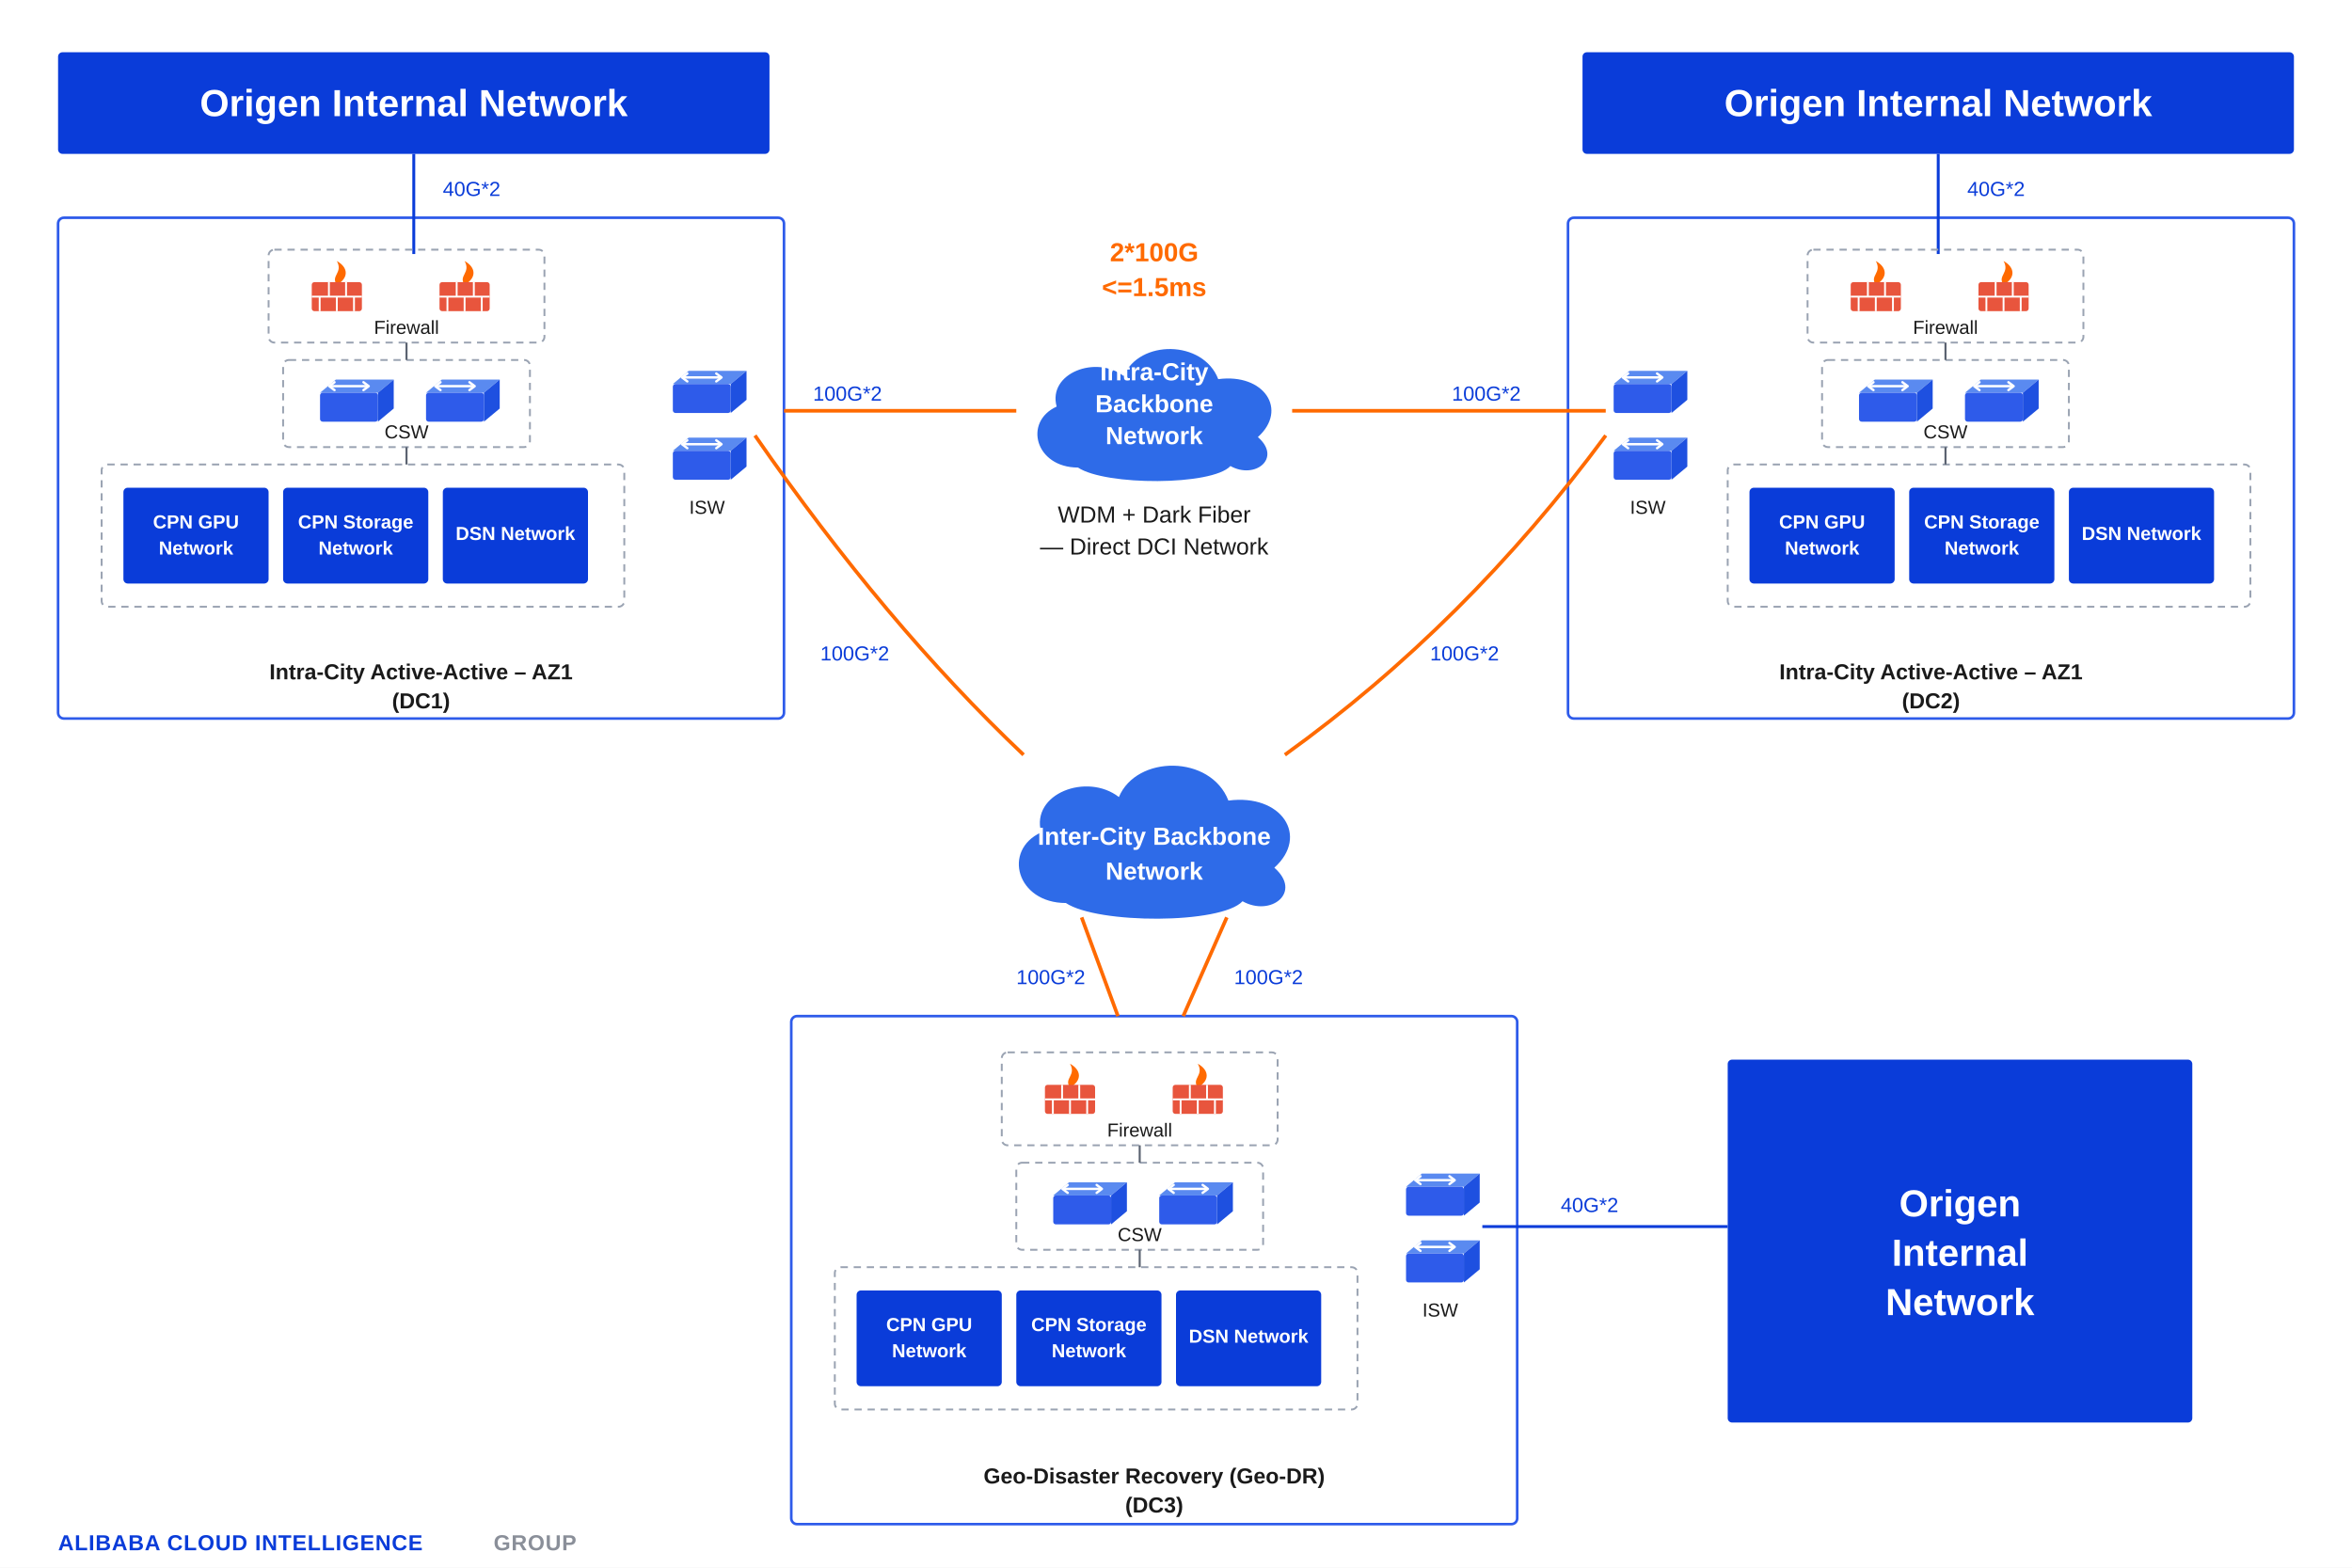
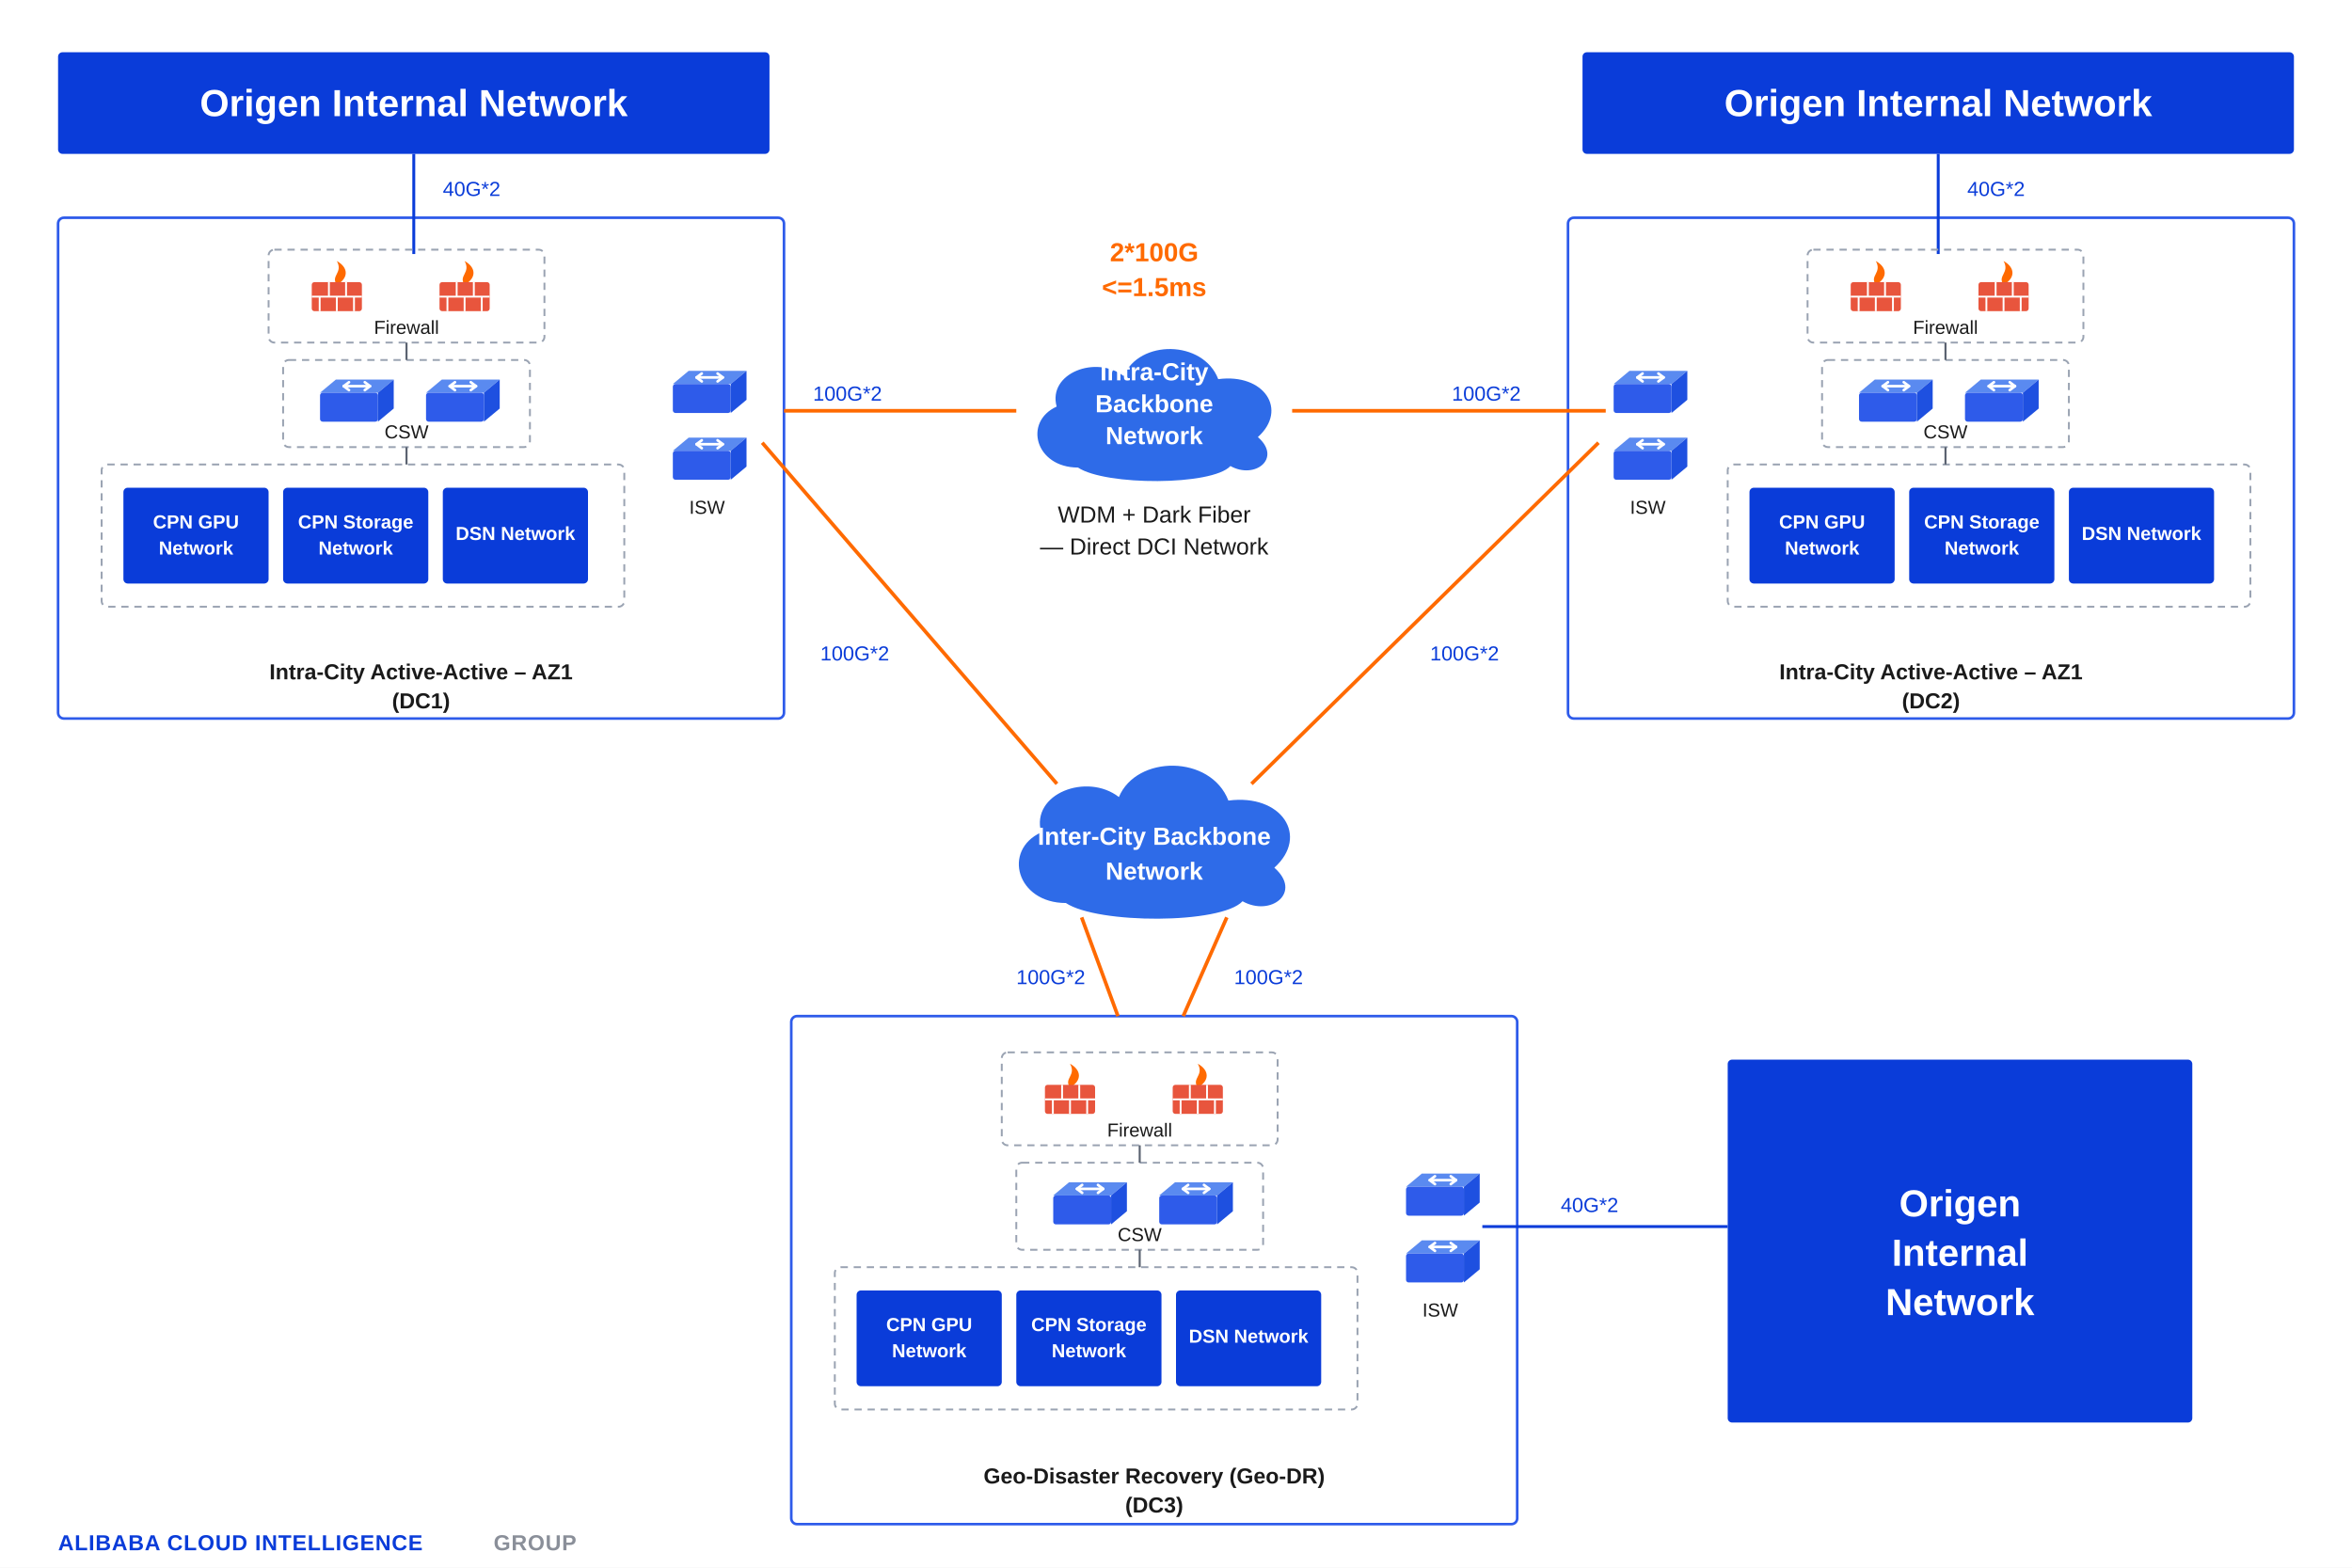
<svg xmlns="http://www.w3.org/2000/svg" width="1620" height="1080" viewBox="0 0 1620 1080" font-family="'Helvetica Neue','Arial',sans-serif">
  <defs>
    <symbol id="fw" viewBox="0 0 44 44">
      <path d="M22,2 C27,11 17,13 22,20 C31,15 31,7 22,2 Z" fill="#FF6A00" />
      <rect x="3" y="18" width="38" height="22" rx="2" fill="#E8553D" />
      <g stroke="#FFFFFF" stroke-width="1.4">
        <line x1="3" y1="29" x2="41" y2="29" />
        <line x1="16" y1="18" x2="16" y2="29" />
        <line x1="29" y1="18" x2="29" y2="29" />
        <line x1="9" y1="29" x2="9" y2="40" />
        <line x1="22" y1="29" x2="22" y2="40" />
        <line x1="35" y1="29" x2="35" y2="40" />
      </g>
    </symbol>
    <symbol id="sw" viewBox="0 0 64 44">
      <polygon points="6,16 18,6 62,6 50,16" fill="#5A8AF0" />
      <rect x="6" y="16" width="44" height="22" rx="2" fill="#2E5BEA" />
      <polygon points="50,16 62,6 62,28 50,38" fill="#1E50E0" />
-       <g stroke="#FFFFFF" stroke-width="1.8" fill="none" stroke-linecap="round" stroke-linejoin="round">
-         <path d="M17,8 L13,11 L17,14" />
-         <path d="M39,8 L43,11 L39,14" />
-         <line x1="14" y1="11" x2="42" y2="11" />
+       <g stroke="#FFFFFF" stroke-width="2" fill="none" stroke-linecap="round" stroke-linejoin="round">
+         <line x1="24" y1="11" x2="44" y2="11" />
+         <path d="M28,8 L24,11 L28,14" />
+         <path d="M40,8 L44,11 L40,14" />
      </g>
    </symbol>
    <symbol id="cloud" viewBox="0 0 200 120">
      <path d="M50,102 C22,102 14,72 36,62 C30,40 62,28 80,42 C90,18 132,18 142,44 C172,40 188,64 168,82 C184,96 166,110 150,101 C138,114 68,114 50,102 Z" fill="#2E6BE8" />
    </symbol>
  </defs>
  <rect x="0" y="0" width="1620" height="1080" fill="#FFFFFF" />
  <rect x="40" y="36" width="490" height="70" rx="3" fill="#0A3CD9" />
  <text x="285" y="80" text-anchor="middle" font-size="26" font-weight="700" fill="#FFFFFF">Origen Internal Network</text>
  <rect x="1090" y="36" width="490" height="70" rx="3" fill="#0A3CD9" />
  <text x="1335" y="80" text-anchor="middle" font-size="26" font-weight="700" fill="#FFFFFF">Origen Internal Network</text>
  <rect x="1190" y="730" width="320" height="250" rx="3" fill="#0A3CD9" />
  <text x="1350" y="838" text-anchor="middle" font-size="26" font-weight="700" fill="#FFFFFF">Origen</text>
  <text x="1350" y="872" text-anchor="middle" font-size="26" font-weight="700" fill="#FFFFFF">Internal</text>
  <text x="1350" y="906" text-anchor="middle" font-size="26" font-weight="700" fill="#FFFFFF">Network</text>
  <rect x="40" y="150" width="500" height="345" rx="4" fill="none" stroke="#2E5BEA" stroke-width="1.8" />
  <line x1="285" y1="106" x2="285" y2="175" stroke="#0A3CD9" stroke-width="2" />
  <text x="305" y="135" font-size="14" fill="#0A3CD9">40G*2</text>
  <rect x="185" y="172" width="190" height="64" rx="4" fill="none" stroke="#9AA3B2" stroke-width="1.3" stroke-dasharray="5 4" />
  <use href="#fw" x="212" y="178" width="40" height="40" />
  <use href="#fw" x="300" y="178" width="40" height="40" />
  <text x="280" y="230" text-anchor="middle" font-size="13" fill="#1A1A1A">Firewall</text>
  <rect x="195" y="248" width="170" height="60" rx="4" fill="none" stroke="#9AA3B2" stroke-width="1.3" stroke-dasharray="5 4" />
  <use href="#sw" x="215" y="256" width="58" height="40" />
  <use href="#sw" x="288" y="256" width="58" height="40" />
  <text x="280" y="302" text-anchor="middle" font-size="13" fill="#1A1A1A">CSW</text>
  <rect x="70" y="320" width="360" height="98" rx="4" fill="none" stroke="#9AA3B2" stroke-width="1.3" stroke-dasharray="5 4" />
  <g fill="#0A3CD9">
    <rect x="85" y="336" width="100" height="66" rx="3" />
    <rect x="195" y="336" width="100" height="66" rx="3" />
    <rect x="305" y="336" width="100" height="66" rx="3" />
  </g>
  <g fill="#FFFFFF" font-size="13" text-anchor="middle" font-weight="600">
    <text x="135" y="364">CPN GPU</text>
    <text x="135" y="382">Network</text>
    <text x="245" y="364">CPN Storage</text>
    <text x="245" y="382">Network</text>
    <text x="355" y="372">DSN Network</text>
  </g>
  <use href="#sw" x="458" y="250" width="58" height="40" />
  <use href="#sw" x="458" y="296" width="58" height="40" />
  <text x="487" y="354" text-anchor="middle" font-size="13" fill="#1A1A1A">ISW</text>
  <line x1="280" y1="236" x2="280" y2="248" stroke="#5A6270" stroke-width="1.4" />
  <line x1="280" y1="308" x2="280" y2="320" stroke="#5A6270" stroke-width="1.4" />
  <text x="290" y="468" text-anchor="middle" font-size="15" font-weight="700" fill="#1A1A1A">Intra-City Active-Active – AZ1</text>
  <text x="290" y="488" text-anchor="middle" font-size="15" font-weight="700" fill="#1A1A1A">(DC1)</text>
  <rect x="1080" y="150" width="500" height="345" rx="4" fill="none" stroke="#2E5BEA" stroke-width="1.8" />
  <line x1="1335" y1="106" x2="1335" y2="175" stroke="#0A3CD9" stroke-width="2" />
  <text x="1355" y="135" font-size="14" fill="#0A3CD9">40G*2</text>
  <rect x="1245" y="172" width="190" height="64" rx="4" fill="none" stroke="#9AA3B2" stroke-width="1.3" stroke-dasharray="5 4" />
  <use href="#fw" x="1272" y="178" width="40" height="40" />
  <use href="#fw" x="1360" y="178" width="40" height="40" />
  <text x="1340" y="230" text-anchor="middle" font-size="13" fill="#1A1A1A">Firewall</text>
  <rect x="1255" y="248" width="170" height="60" rx="4" fill="none" stroke="#9AA3B2" stroke-width="1.3" stroke-dasharray="5 4" />
  <use href="#sw" x="1275" y="256" width="58" height="40" />
  <use href="#sw" x="1348" y="256" width="58" height="40" />
  <text x="1340" y="302" text-anchor="middle" font-size="13" fill="#1A1A1A">CSW</text>
  <rect x="1190" y="320" width="360" height="98" rx="4" fill="none" stroke="#9AA3B2" stroke-width="1.3" stroke-dasharray="5 4" />
  <g fill="#0A3CD9">
    <rect x="1205" y="336" width="100" height="66" rx="3" />
    <rect x="1315" y="336" width="100" height="66" rx="3" />
    <rect x="1425" y="336" width="100" height="66" rx="3" />
  </g>
  <g fill="#FFFFFF" font-size="13" text-anchor="middle" font-weight="600">
    <text x="1255" y="364">CPN GPU</text>
    <text x="1255" y="382">Network</text>
    <text x="1365" y="364">CPN Storage</text>
    <text x="1365" y="382">Network</text>
    <text x="1475" y="372">DSN Network</text>
  </g>
  <use href="#sw" x="1106" y="250" width="58" height="40" />
  <use href="#sw" x="1106" y="296" width="58" height="40" />
  <text x="1135" y="354" text-anchor="middle" font-size="13" fill="#1A1A1A">ISW</text>
  <line x1="1340" y1="236" x2="1340" y2="248" stroke="#5A6270" stroke-width="1.4" />
  <line x1="1340" y1="308" x2="1340" y2="320" stroke="#5A6270" stroke-width="1.4" />
  <text x="1330" y="468" text-anchor="middle" font-size="15" font-weight="700" fill="#1A1A1A">Intra-City Active-Active – AZ1</text>
  <text x="1330" y="488" text-anchor="middle" font-size="15" font-weight="700" fill="#1A1A1A">(DC2)</text>
  <rect x="545" y="700" width="500" height="350" rx="4" fill="none" stroke="#2E5BEA" stroke-width="1.8" />
  <rect x="690" y="725" width="190" height="64" rx="4" fill="none" stroke="#9AA3B2" stroke-width="1.3" stroke-dasharray="5 4" />
  <use href="#fw" x="717" y="731" width="40" height="40" />
  <use href="#fw" x="805" y="731" width="40" height="40" />
  <text x="785" y="783" text-anchor="middle" font-size="13" fill="#1A1A1A">Firewall</text>
  <rect x="700" y="801" width="170" height="60" rx="4" fill="none" stroke="#9AA3B2" stroke-width="1.3" stroke-dasharray="5 4" />
  <use href="#sw" x="720" y="809" width="58" height="40" />
  <use href="#sw" x="793" y="809" width="58" height="40" />
  <text x="785" y="855" text-anchor="middle" font-size="13" fill="#1A1A1A">CSW</text>
  <rect x="575" y="873" width="360" height="98" rx="4" fill="none" stroke="#9AA3B2" stroke-width="1.3" stroke-dasharray="5 4" />
  <g fill="#0A3CD9">
    <rect x="590" y="889" width="100" height="66" rx="3" />
    <rect x="700" y="889" width="100" height="66" rx="3" />
    <rect x="810" y="889" width="100" height="66" rx="3" />
  </g>
  <g fill="#FFFFFF" font-size="13" text-anchor="middle" font-weight="600">
    <text x="640" y="917">CPN GPU</text>
    <text x="640" y="935">Network</text>
    <text x="750" y="917">CPN Storage</text>
    <text x="750" y="935">Network</text>
    <text x="860" y="925">DSN Network</text>
  </g>
  <use href="#sw" x="963" y="803" width="58" height="40" />
  <use href="#sw" x="963" y="849" width="58" height="40" />
  <text x="992" y="907" text-anchor="middle" font-size="13" fill="#1A1A1A">ISW</text>
  <line x1="785" y1="789" x2="785" y2="801" stroke="#5A6270" stroke-width="1.4" />
  <line x1="785" y1="861" x2="785" y2="873" stroke="#5A6270" stroke-width="1.4" />
  <text x="795" y="1022" text-anchor="middle" font-size="15" font-weight="700" fill="#1A1A1A">Geo-Disaster Recovery (Geo-DR)</text>
  <text x="795" y="1042" text-anchor="middle" font-size="15" font-weight="700" fill="#1A1A1A">(DC3)</text>
  <line x1="1021" y1="845" x2="1190" y2="845" stroke="#0A3CD9" stroke-width="2" />
  <text x="1075" y="835" font-size="14" fill="#0A3CD9">40G*2</text>
  <use href="#cloud" x="690" y="215" width="210" height="126" />
  <text x="795" y="262" text-anchor="middle" font-size="17" font-weight="700" fill="#FFFFFF">Intra-City</text>
  <text x="795" y="284" text-anchor="middle" font-size="17" font-weight="700" fill="#FFFFFF">Backbone</text>
  <text x="795" y="306" text-anchor="middle" font-size="17" font-weight="700" fill="#FFFFFF">Network</text>
  <text x="795" y="180" text-anchor="middle" font-size="18" font-weight="700" fill="#FF6A00">2*100G</text>
  <text x="795" y="204" text-anchor="middle" font-size="18" font-weight="700" fill="#FF6A00">&lt;=1.5ms</text>
  <text x="795" y="360" text-anchor="middle" font-size="16" fill="#1A1A1A">WDM + Dark Fiber</text>
  <text x="795" y="382" text-anchor="middle" font-size="16" fill="#1A1A1A">— Direct DCI Network</text>
  <use href="#cloud" x="625" y="498" width="340" height="146" />
  <text x="795" y="582" text-anchor="middle" font-size="17" font-weight="700" fill="#FFFFFF">Inter-City Backbone</text>
  <text x="795" y="606" text-anchor="middle" font-size="17" font-weight="700" fill="#FFFFFF">Network</text>
  <g stroke="#FF6A00" stroke-width="2.5" fill="none">
    <path d="M540,283 L700,283" />
    <path d="M890,283 L1106,283" />
-     <path d="M520,300 Q610,430 705,520" />
-     <path d="M1106,300 Q1010,430 885,520" />
+     <path d="M525,305 L728,540" />
+     <path d="M1101,305 L862,540" />
    <path d="M745,632 L770,700" />
    <path d="M845,632 L815,700" />
  </g>
  <g font-size="14" fill="#0A3CD9">
    <text x="560" y="276">100G*2</text>
    <text x="1000" y="276">100G*2</text>
    <text x="565" y="455">100G*2</text>
    <text x="985" y="455">100G*2</text>
    <text x="700" y="678">100G*2</text>
    <text x="850" y="678">100G*2</text>
  </g>
  <text x="40" y="1068" font-size="15" font-weight="800" fill="#0A3CD9" letter-spacing="0.5">ALIBABA CLOUD INTELLIGENCE</text>
  <text x="340" y="1068" font-size="15" font-weight="800" fill="#8A8F99" letter-spacing="0.5">GROUP</text>
</svg>
